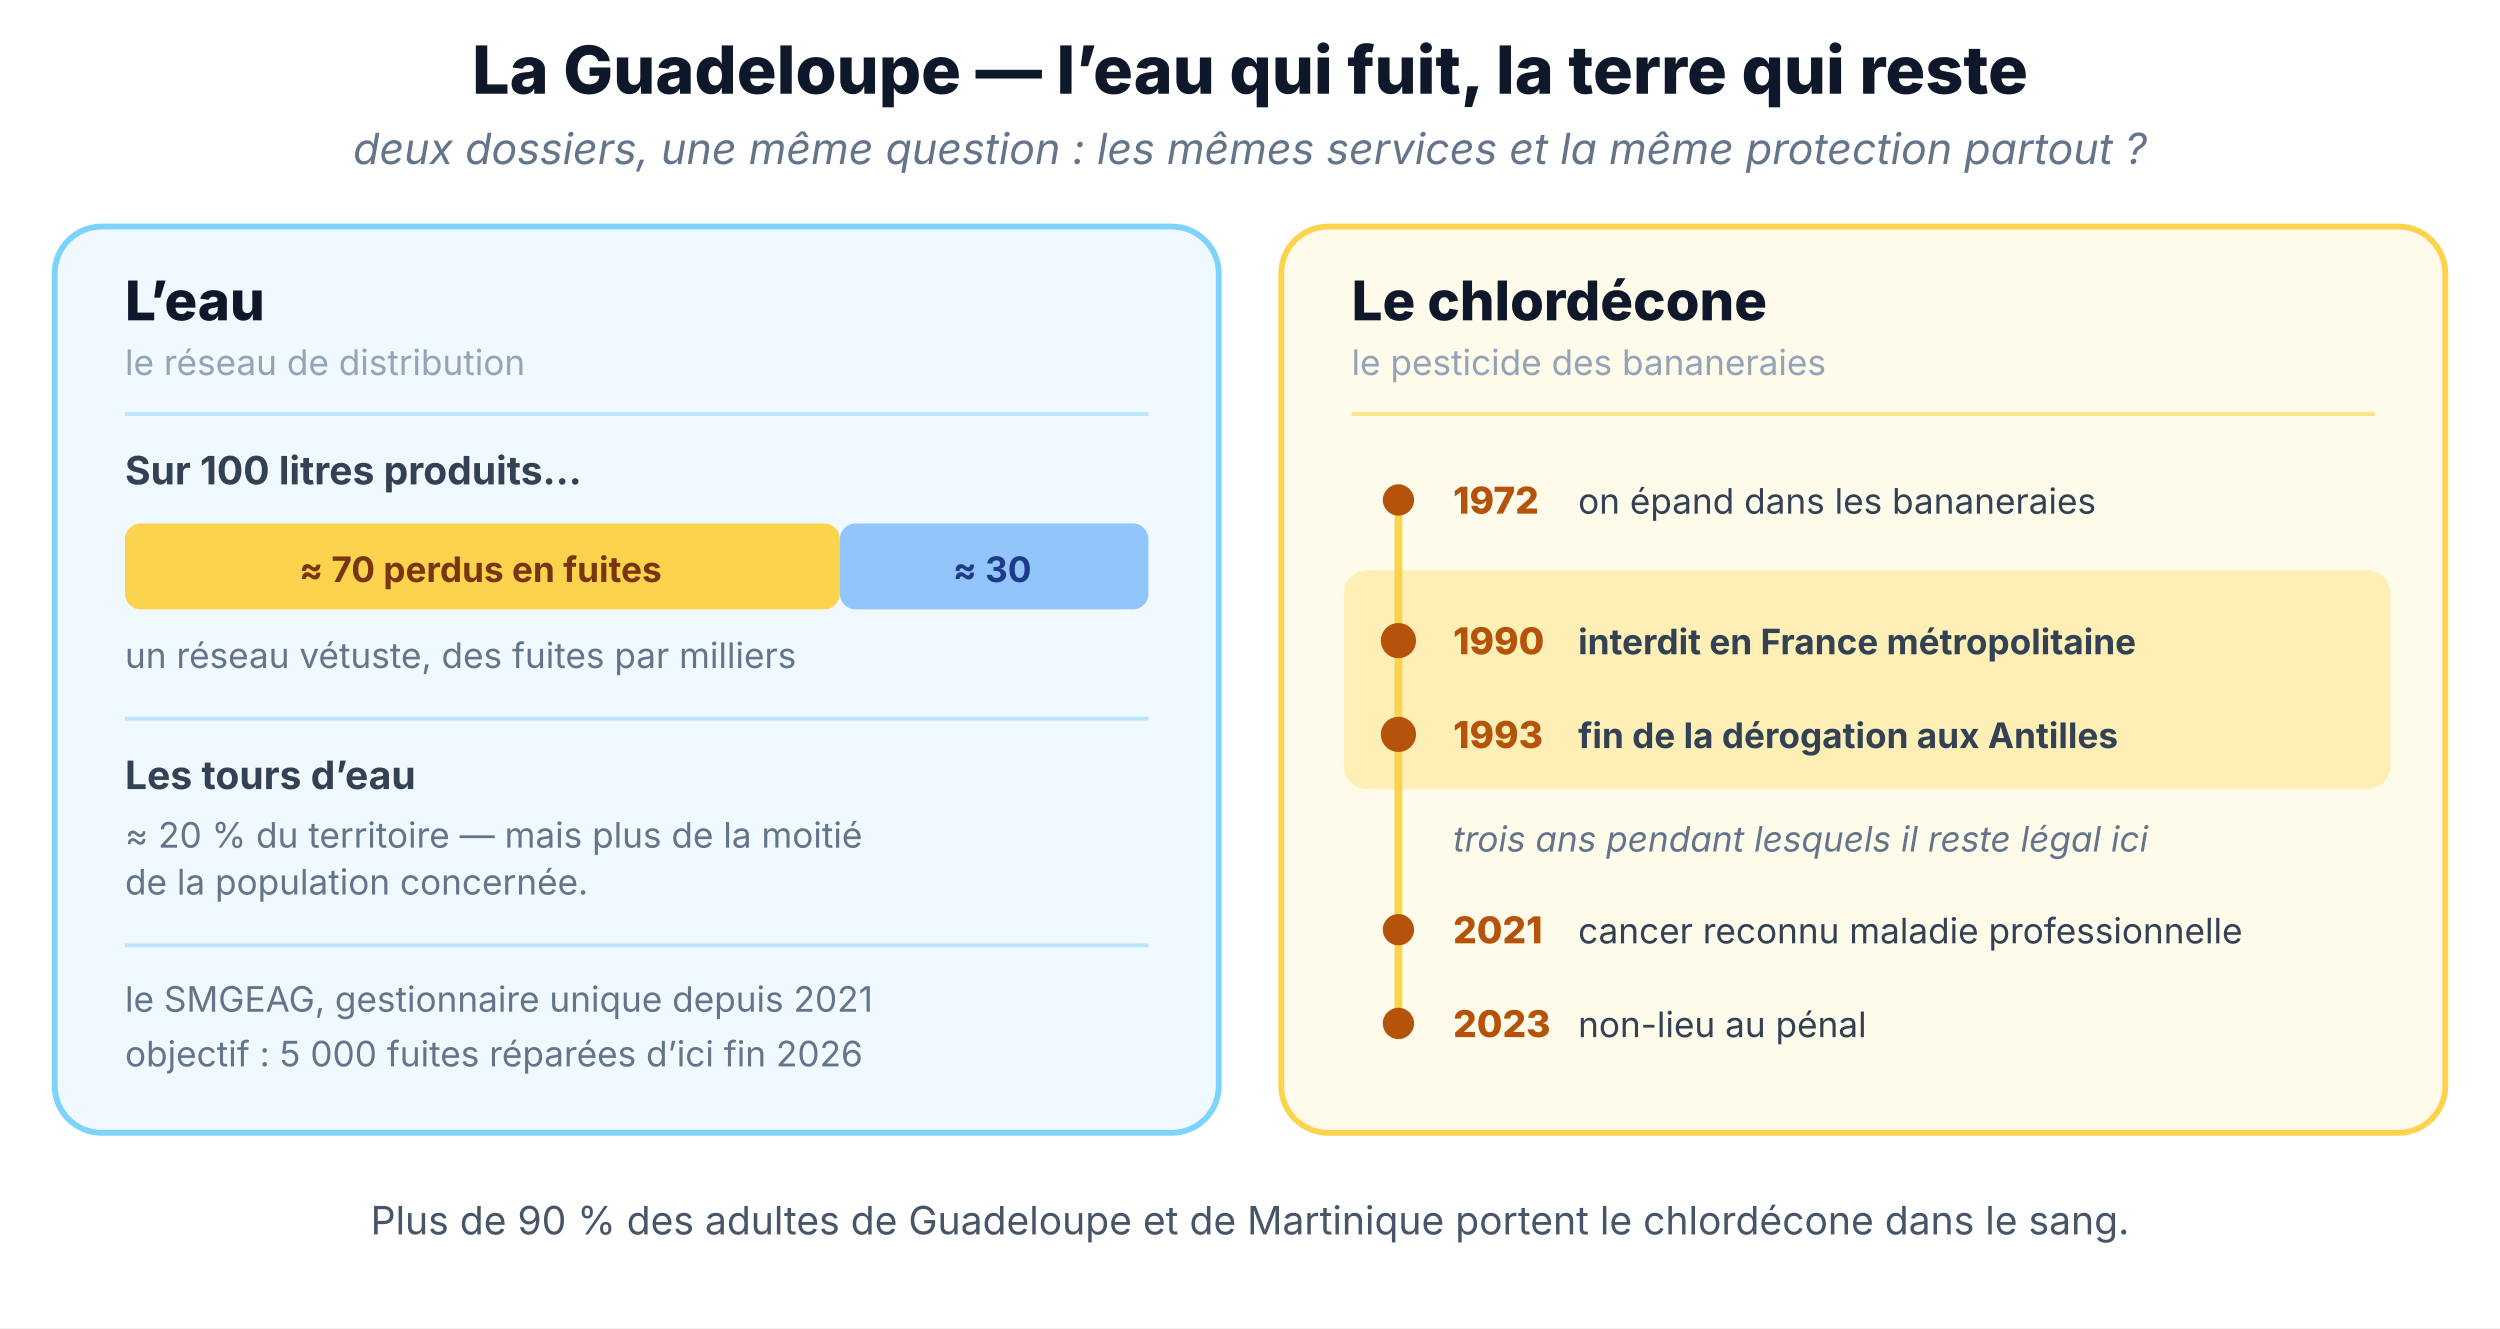
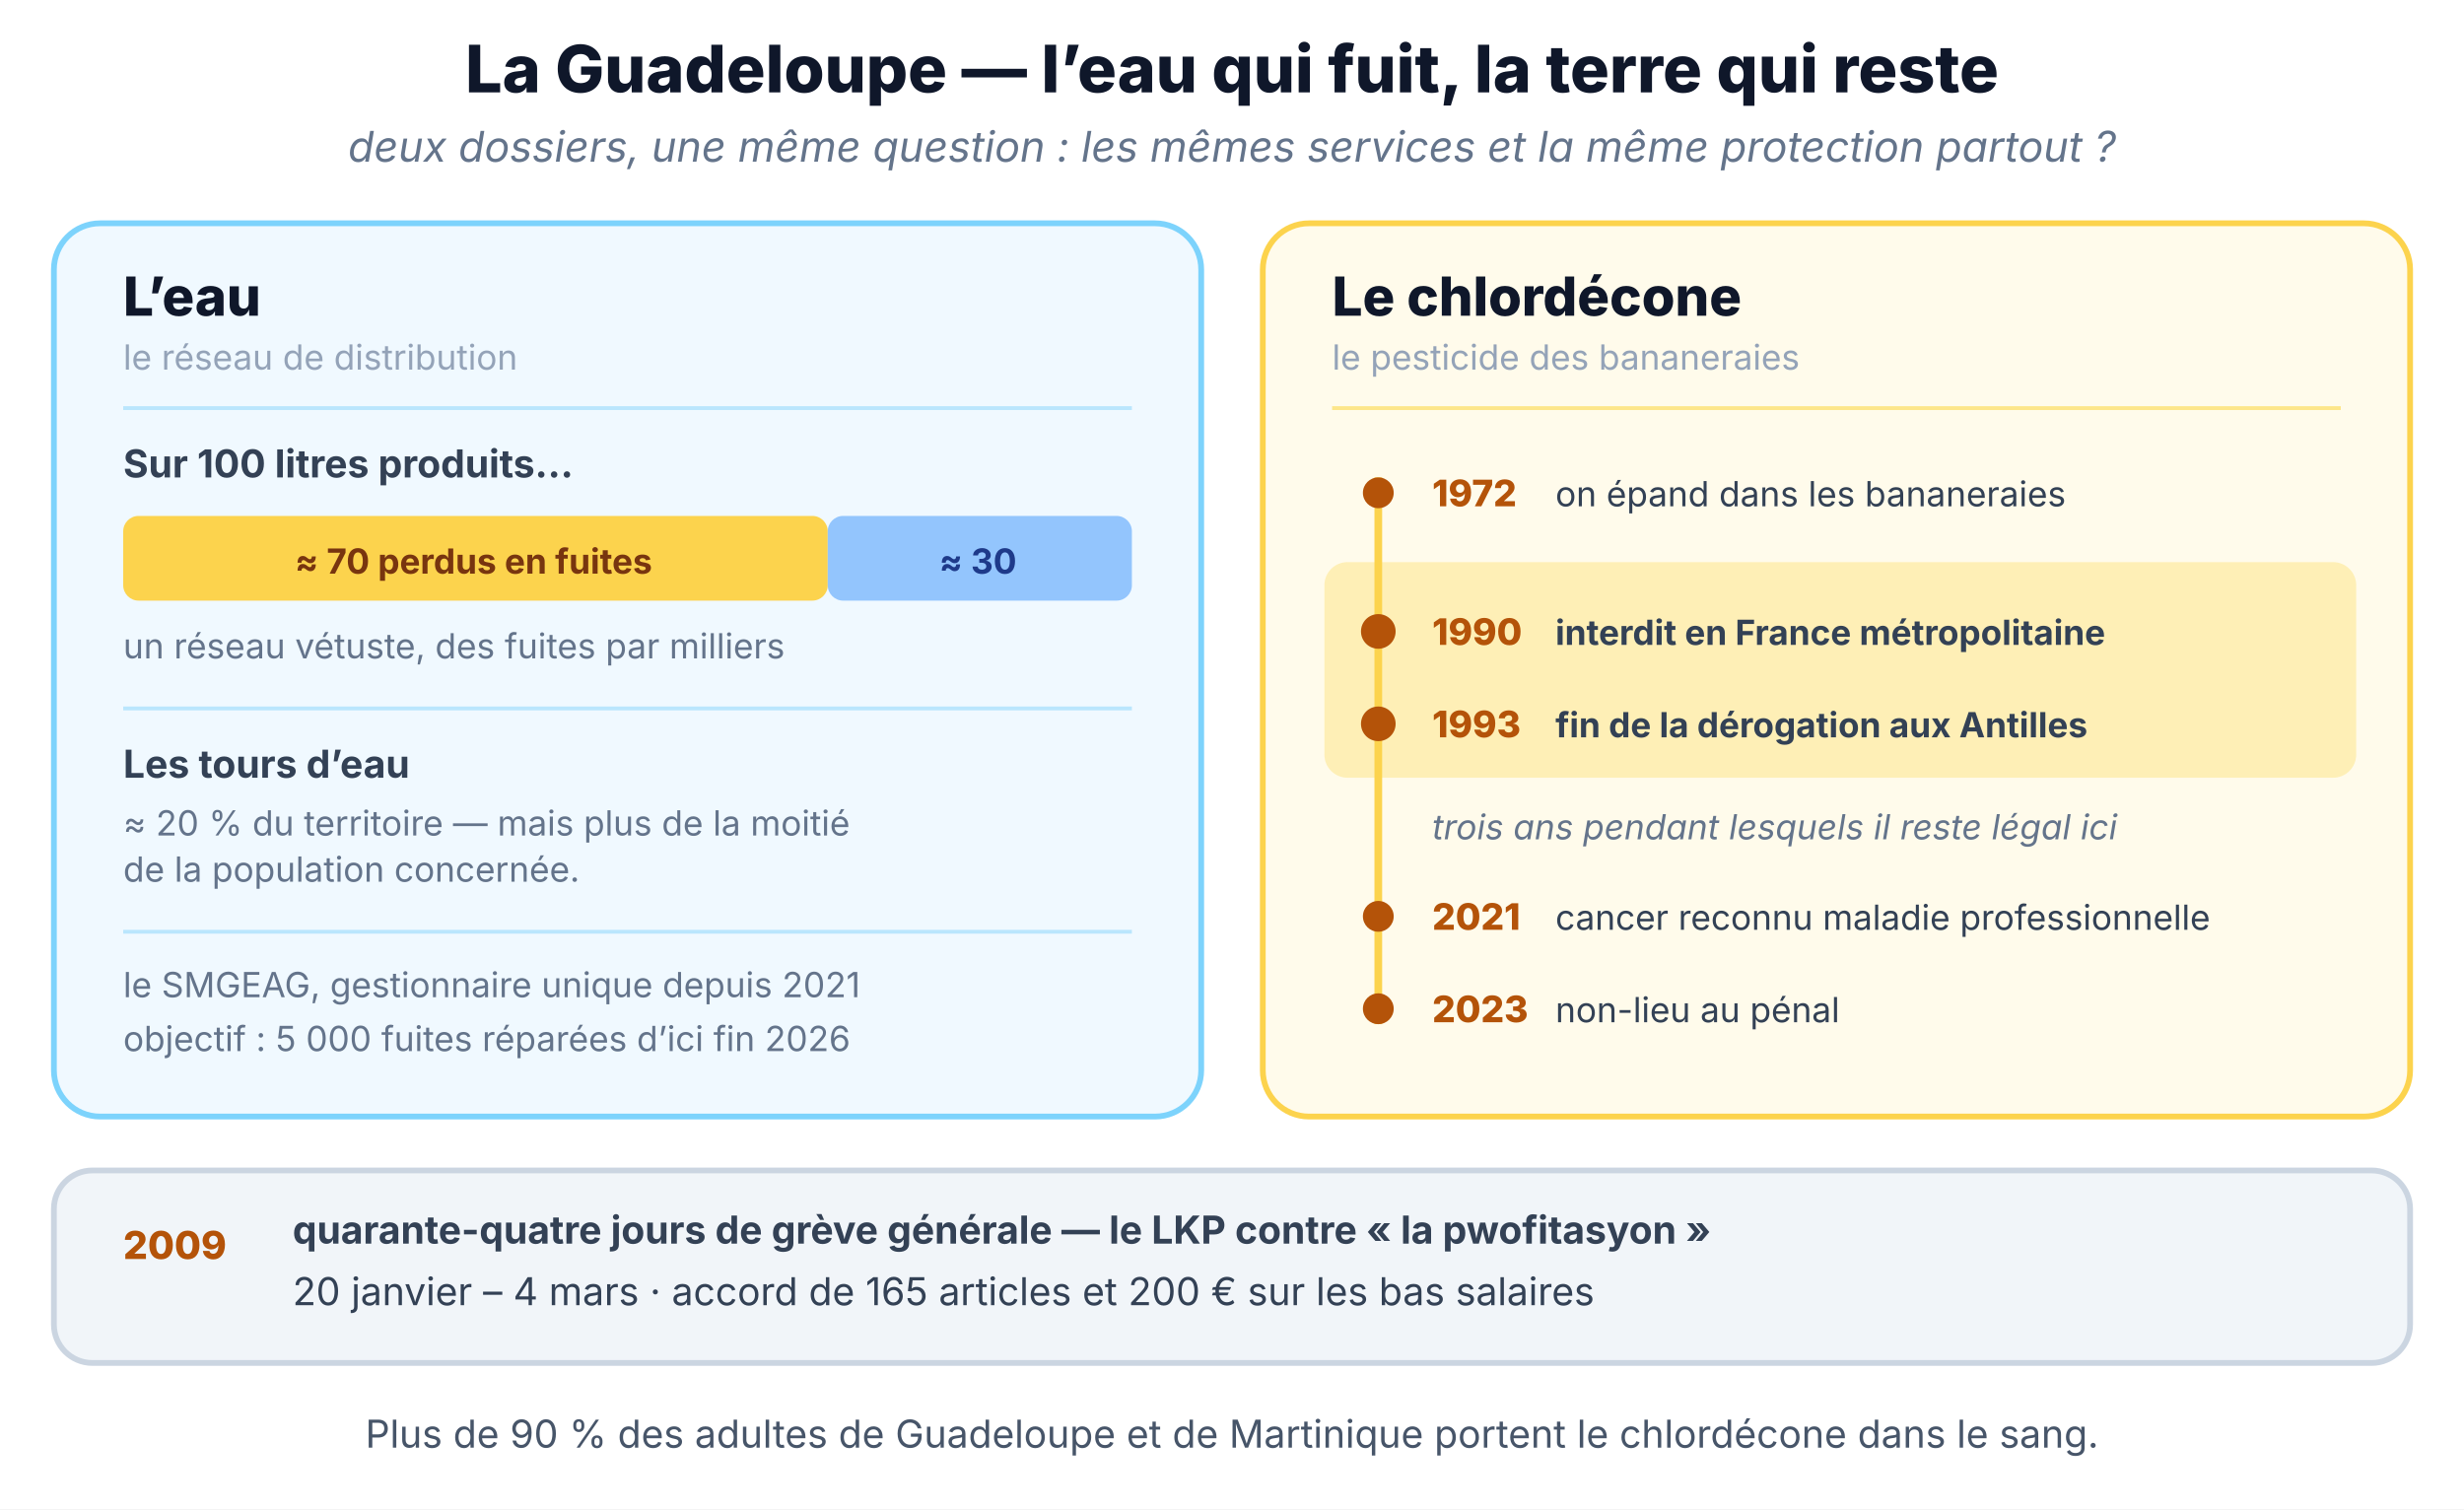
- <svg xmlns="http://www.w3.org/2000/svg" viewBox="0 0 640 340" width="640" height="340" font-family="Inter, ui-sans-serif, system-ui, sans-serif" role="img" aria-label="Two panels on Guadeloupe. On the left, the water network: of every 100 litres produced, roughly 70 are lost to leaks and only about 30 reach a tap. Rotating water cuts, les tours d'eau, cover about 20 percent of the territory but affect resources serving more than half the population. The SMGEAG has run water for the island since 2021 and aims to repair 5000 leaks by the end of 2026. On the right, a timeline of chlordecone, the pesticide used on banana plantations: spread from 1972, banned in mainland France in 1990, but allowed in the Antilles under an exemption until 1993 — three years highlighted as the heart of the argument. In 2021 prostate cancer linked to it was recognised as an occupational disease, and in 2023 the criminal case ended in a dismissal, un non-lieu.">
+ <svg xmlns="http://www.w3.org/2000/svg" viewBox="0 0 640 392" width="640" height="392" font-family="Inter, ui-sans-serif, system-ui, sans-serif" role="img" aria-label="Two panels on Guadeloupe. On the left, the water network: of every 100 litres produced, roughly 70 are lost to leaks and only about 30 reach a tap. Rotating water cuts, les tours d'eau, cover about 20 percent of the territory but affect resources serving more than half the population. The SMGEAG has run water for the island since 2021 and aims to repair 5000 leaks by the end of 2026. On the right, a timeline of chlordecone, the pesticide used on banana plantations: spread from 1972, banned in mainland France in 1990, but allowed in the Antilles under an exemption until 1993 — three years highlighted as the heart of the argument. In 2021 prostate cancer linked to it was recognised as an occupational disease, and in 2023 the criminal case ended in a dismissal, un non-lieu. A band across the bottom records the response: in 2009 Guadeloupe struck for forty-four days, from 20 January to 4 March, behind the LKP against la pwofitasyon, ending in a 165-article agreement and a 200-euro rise on low wages.">
  <style>
    .t   { font-size: 17px; font-weight: 800; fill: #0f172a; }
    .st  { font-size: 11px; font-style: italic; fill: #64748b; }
    .hd  { font-size: 14px; font-weight: 800; fill: #0f172a; }
    .sub { font-size: 9px; fill: #94a3b8; }
    .kq  { font-size: 10px; font-weight: 700; fill: #334155; }
    .sm  { font-size: 9px; fill: #64748b; }
    .bar { font-size: 9px; font-weight: 700; fill: #78350f; }
    .barb{ font-size: 9px; font-weight: 700; fill: #1e3a8a; }
    .yr  { font-size: 9.5px; font-weight: 800; fill: #b45309; }
    .ev  { font-size: 9px; fill: #334155; }
    .ft  { font-size: 10px; fill: #475569; }
+     .gv  { font-size: 10px; font-weight: 800; fill: #b45309; }
+     .gt  { font-size: 10px; fill: #334155; }
  </style>
-   <rect width="640" height="340" fill="#ffffff" />
+   <rect width="640" height="392" fill="#ffffff" />
  <text x="320" y="24" text-anchor="middle" class="t">La Guadeloupe — l’eau qui fuit, la terre qui reste</text>
  <text x="320" y="42" text-anchor="middle" class="st">deux dossiers, une même question : les mêmes services et la même protection partout ?</text>
  <rect x="14" y="58" width="298" height="232" rx="12" fill="#f0f9ff" stroke="#7dd3fc" stroke-width="1.5" />
  <text x="32" y="82" class="hd">L’eau</text>
  <text x="32" y="96" class="sub">le réseau de distribution</text>
  <line x1="32" y1="106" x2="294" y2="106" stroke="#bae6fd" stroke-width="1" />
  <text x="32" y="124" class="kq">Sur 100 litres produits…</text>
  <rect x="32" y="134" width="183" height="22" rx="4" fill="#fcd34d" />
  <rect x="215" y="134" width="79" height="22" rx="4" fill="#93c5fd" />
  <text x="123" y="149" text-anchor="middle" class="bar">≈ 70 perdus en fuites</text>
  <text x="254" y="149" text-anchor="middle" class="barb">≈ 30</text>
  <text x="32" y="171" class="sm">un réseau vétuste, des fuites par milliers</text>
  <line x1="32" y1="184" x2="294" y2="184" stroke="#bae6fd" stroke-width="1" />
  <text x="32" y="202" class="kq">Les tours d’eau</text>
  <text x="32" y="217" class="sm">≈ 20 % du territoire — mais plus de la moitié</text>
  <text x="32" y="229" class="sm">de la population concernée.</text>
  <line x1="32" y1="242" x2="294" y2="242" stroke="#bae6fd" stroke-width="1" />
  <text x="32" y="259" class="sm">le SMGEAG, gestionnaire unique depuis 2021</text>
  <text x="32" y="273" class="sm">objectif : 5 000 fuites réparées d’ici fin 2026</text>
  <rect x="328" y="58" width="298" height="232" rx="12" fill="#fffbeb" stroke="#fcd34d" stroke-width="1.5" />
  <text x="346" y="82" class="hd">Le chlordécone</text>
  <text x="346" y="96" class="sub">le pesticide des bananeraies</text>
  <line x1="346" y1="106" x2="608" y2="106" stroke="#fde68a" stroke-width="1" />
  <rect x="344" y="146" width="268" height="56" rx="6" fill="#fde68a" opacity="0.55" />
  <line x1="358" y1="124" x2="358" y2="266" stroke="#fcd34d" stroke-width="2" />
  <circle cx="358" cy="128" r="4" fill="#b45309" />
  <text x="372" y="131.5" class="yr">1972</text>
  <text x="404" y="131.5" class="ev">on épand dans les bananeraies</text>
  <circle cx="358" cy="164" r="4.5" fill="#b45309" />
  <text x="372" y="167.5" class="yr">1990</text>
  <text x="404" y="167.5" class="ev" font-weight="700">interdit en France métropolitaine</text>
  <circle cx="358" cy="188" r="4.5" fill="#b45309" />
  <text x="372" y="191.5" class="yr">1993</text>
  <text x="404" y="191.5" class="ev" font-weight="700">fin de la dérogation aux Antilles</text>
  <text x="372" y="218" class="sm" font-style="italic">trois ans pendant lesquels il reste légal ici</text>
  <circle cx="358" cy="238" r="4" fill="#b45309" />
  <text x="372" y="241.5" class="yr">2021</text>
  <text x="404" y="241.5" class="ev">cancer reconnu maladie professionnelle</text>
  <circle cx="358" cy="262" r="4" fill="#b45309" />
  <text x="372" y="265.5" class="yr">2023</text>
  <text x="404" y="265.5" class="ev">non-lieu au pénal</text>
-   <text x="320" y="316" text-anchor="middle" class="ft">Plus de 90 % des adultes de Guadeloupe et de Martinique portent le chlordécone dans le sang.</text>
+   <rect x="14" y="304" width="612" height="50" rx="10" fill="#f1f5f9" stroke="#cbd5e1" stroke-width="1.5" />
+   <text x="32" y="327" class="gv">2009</text>
+   <text x="76" y="323" class="gt" font-weight="700">quarante-quatre jours de grève générale — le LKP contre « la pwofitasyon »</text>
+   <text x="76" y="339" class="gt" font-size="9" fill="#64748b">20 janvier – 4 mars · accord de 165 articles et 200 € sur les bas salaires</text>
+   <text x="320" y="376" text-anchor="middle" class="ft">Plus de 90 % des adultes de Guadeloupe et de Martinique portent le chlordécone dans le sang.</text>
</svg>
